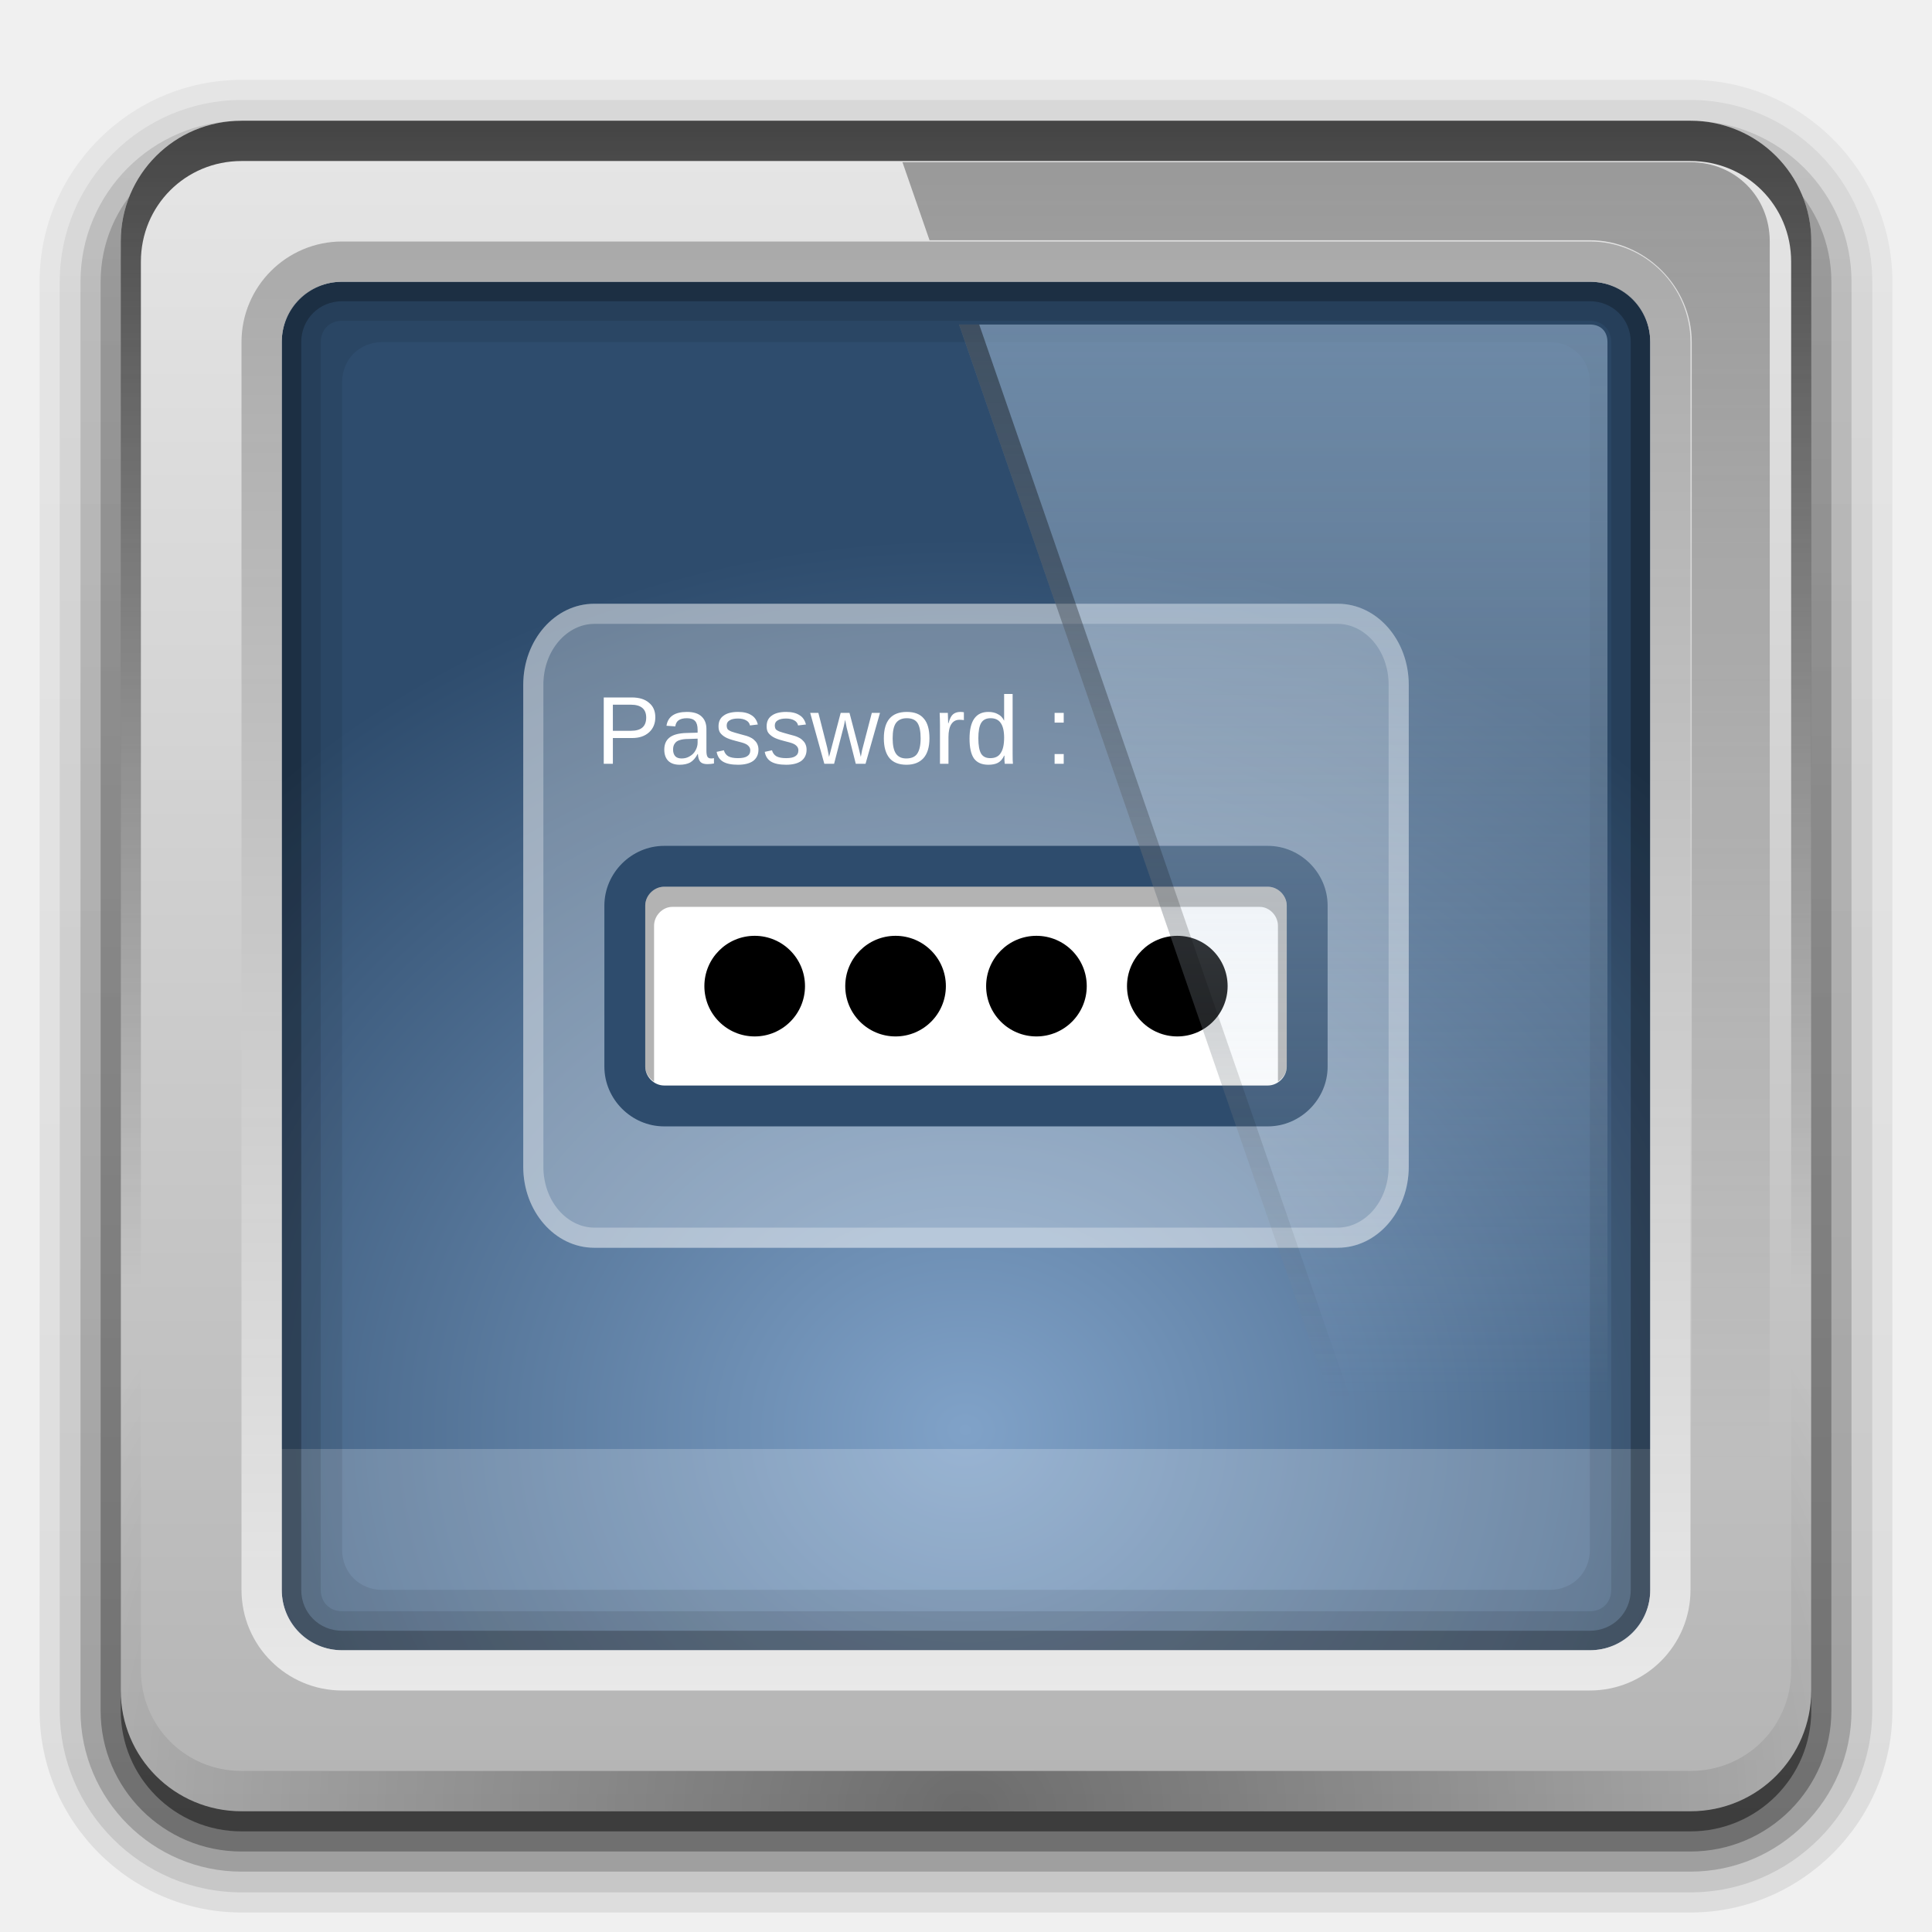
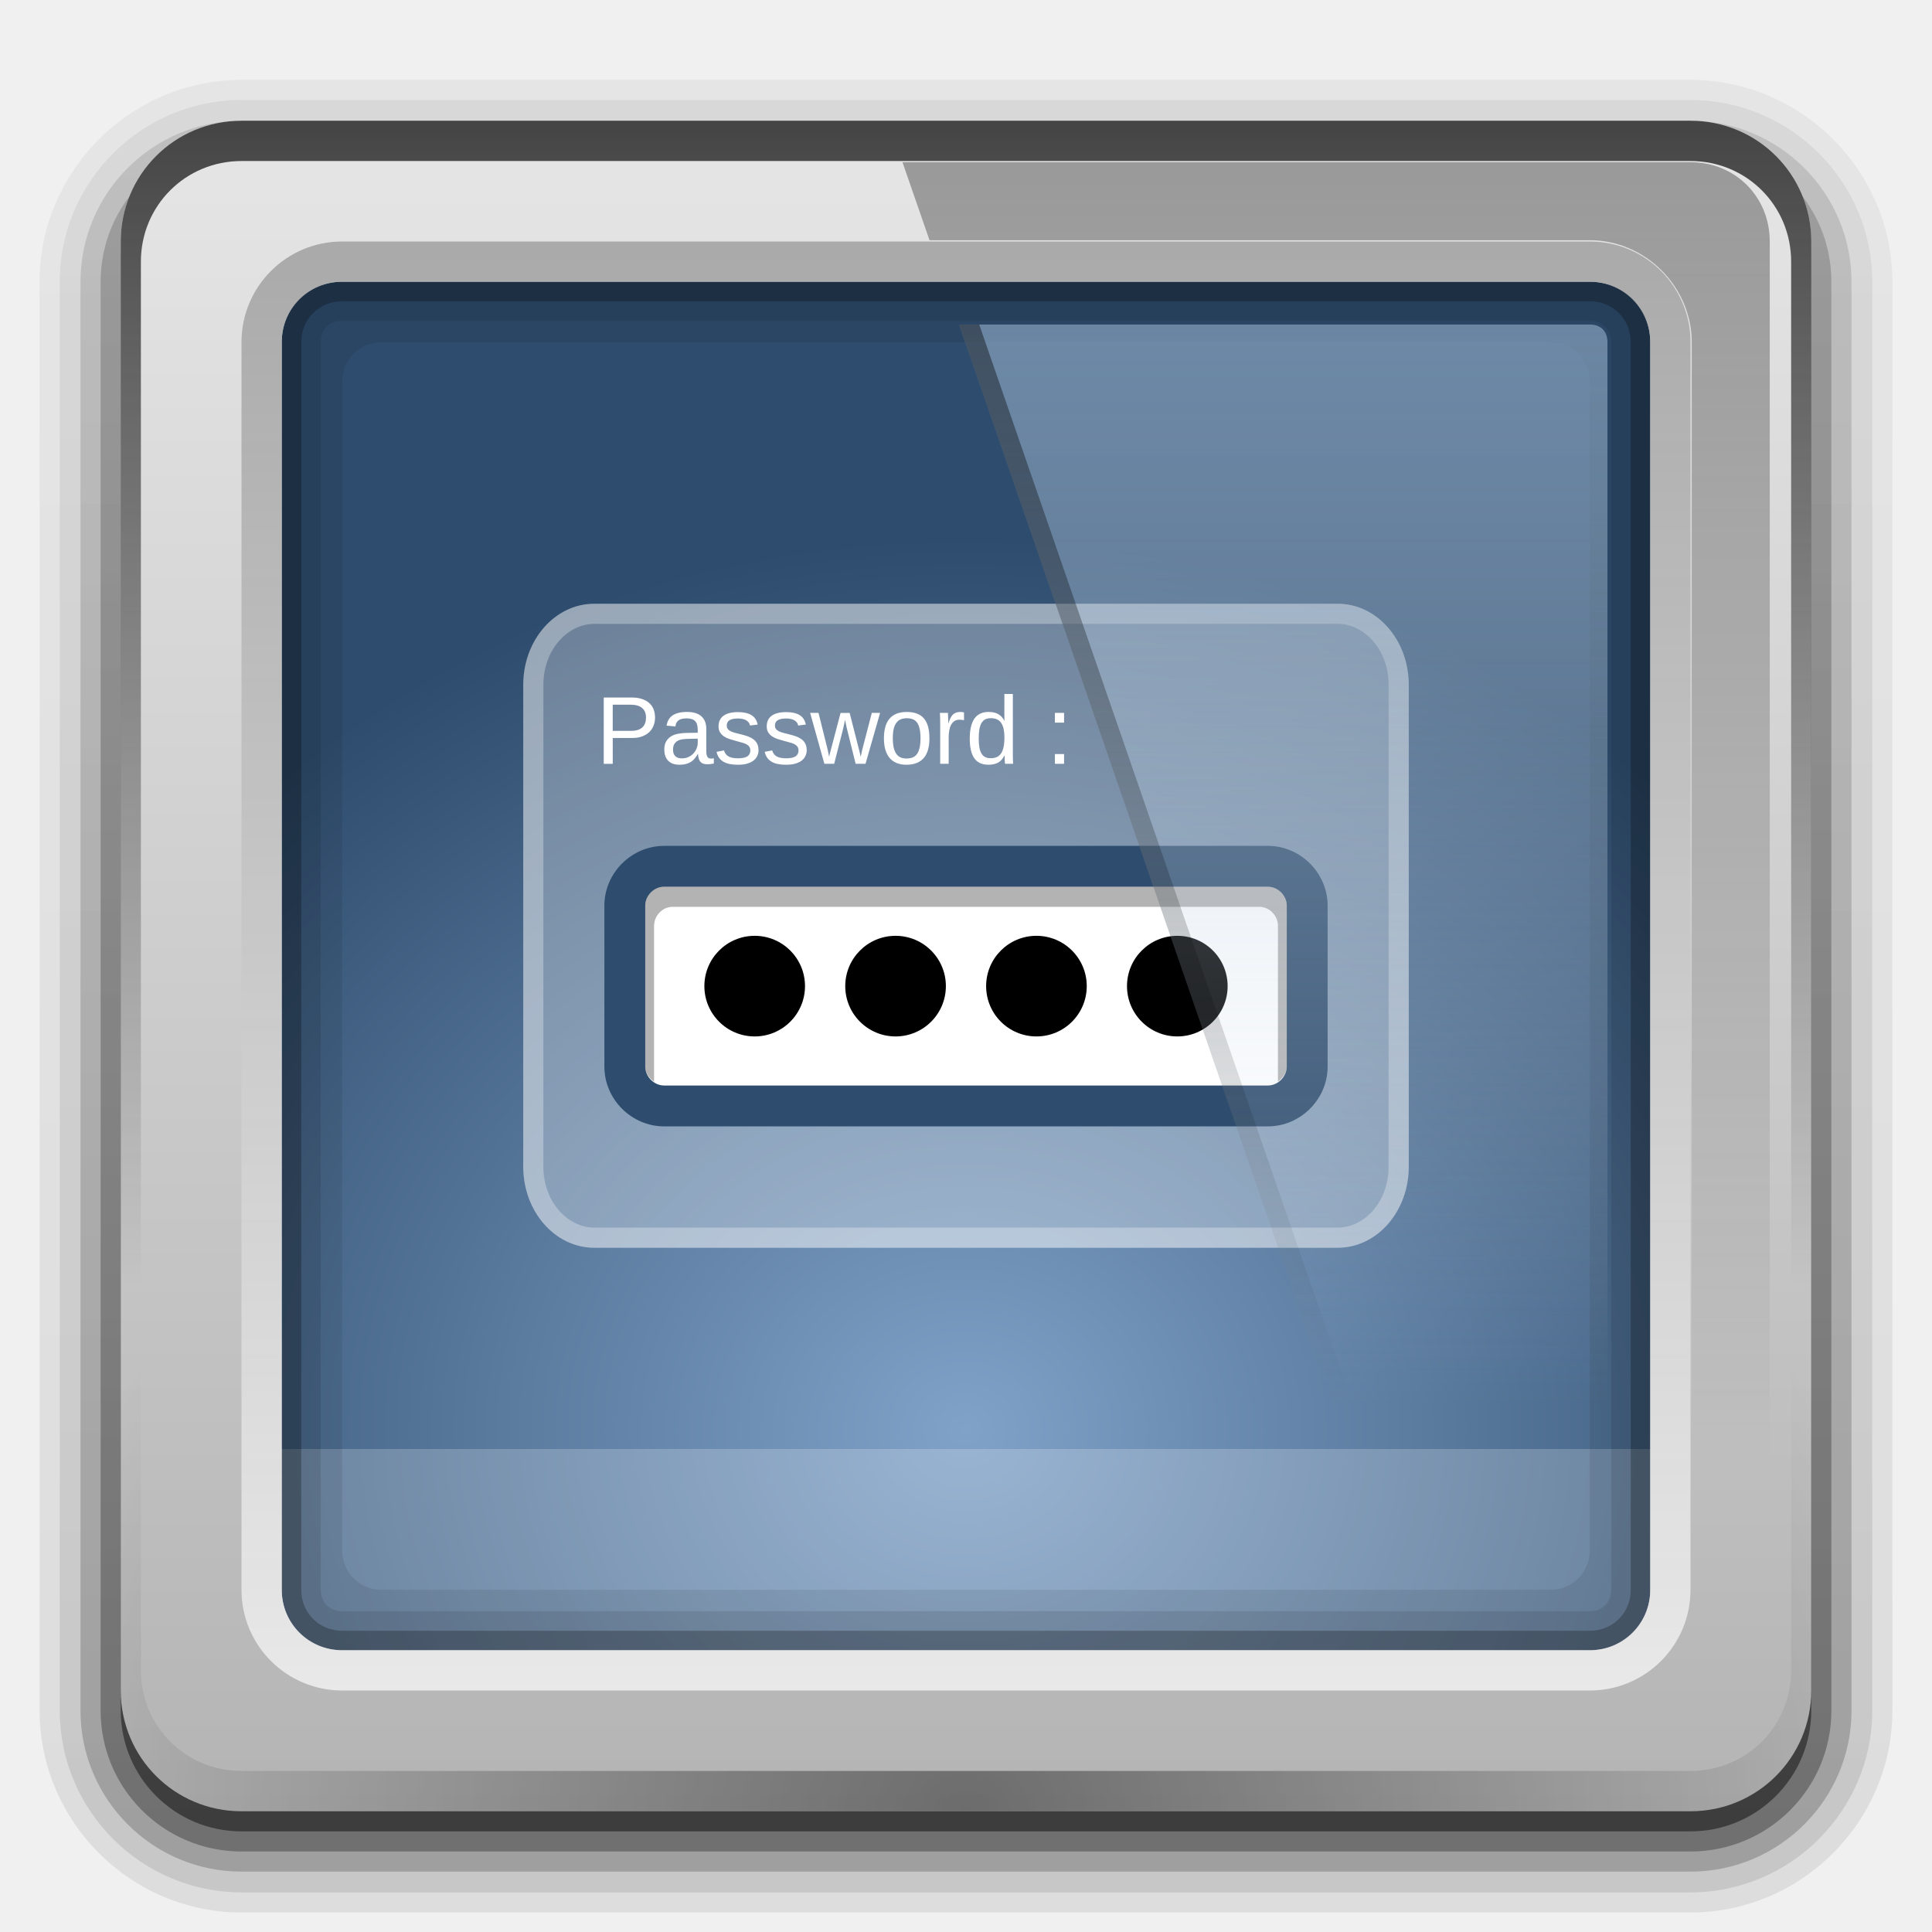
<svg xmlns="http://www.w3.org/2000/svg" xmlns:xlink="http://www.w3.org/1999/xlink" height="96" width="96" version="1.1">
  <defs>
-     <linearGradient id="b" stop-color="#fff">
+     <linearGradient id="d" stop-color="#fff">
      <stop offset="0" />
      <stop stop-opacity="0" offset="1" />
    </linearGradient>
-     <linearGradient id="a" y2="7.016" gradientUnits="userSpaceOnUse" x2="45.448" gradientTransform="matrix(1.0059 0 0 .99417 100 0)" y1="92.54" x1="45.448">
+     <linearGradient id="c" y2="7.016" gradientUnits="userSpaceOnUse" x2="45.448" gradientTransform="matrix(1.0059 0 0 .99417 100 0)" y1="92.54" x1="45.448">
      <stop offset="0" />
      <stop stop-opacity=".588" offset="1" />
    </linearGradient>
    <radialGradient id="g" gradientUnits="userSpaceOnUse" cy="-15.871" cx="56.066" gradientTransform="matrix(-.0022617 -1.2346 1.3856 0 70.085 140.27)" r="35.938">
      <stop stop-color="#80a2c8" offset="0" />
      <stop stop-color="#2e4c6d" offset="1" />
    </radialGradient>
    <radialGradient id="f" gradientUnits="userSpaceOnUse" cy="80.843" cx="47.098" gradientTransform="matrix(1.3113,-5.2817e-8,4.5812e-8,1.1374,-14.662,-10.848)" r="38.957">
      <stop stop-color="#2fc044" offset="0" />
      <stop stop-color="#246d2f" offset="1" />
    </radialGradient>
-     <linearGradient id="p" y2="69.688" xlink:href="#b" gradientUnits="userSpaceOnUse" x2="65.156" y1="16.125" x1="65.156" />
+     <linearGradient id="p" y2="69.688" xlink:href="#d" gradientUnits="userSpaceOnUse" x2="65.156" y1="16.125" x1="65.156" />
    <linearGradient id="o" y2="69.688" gradientUnits="userSpaceOnUse" x2="65.156" y1="16.125" x1="65.156">
      <stop stop-color="#9cb7d2" offset="0" />
      <stop stop-color="#e7edf3" stop-opacity="0" offset="1" />
    </linearGradient>
    <linearGradient id="n" stop-color="#fff" y2="72.766" gradientUnits="userSpaceOnUse" x2="76.451" y1="8.062" x1="76.451">
      <stop offset="0" />
      <stop stop-opacity="0" offset="1" />
    </linearGradient>
    <radialGradient id="e" stop-color="#fff" gradientUnits="userSpaceOnUse" cy="90.172" cx="48" gradientTransform="matrix(1.1573 0 0 .99591 -7.551 .19713)" r="42">
      <stop offset="0" />
      <stop stop-opacity="0" offset="1" />
    </radialGradient>
    <linearGradient id="m" y2="83.295" gradientUnits="userSpaceOnUse" x2="43.179" gradientTransform="matrix(1.0294,0,0,1.0294,-1.4118,-1.4118)" y1="13" x1="43.179">
      <stop stop-color="#919191" offset="0" />
      <stop stop-color="#fdfdfd" offset="1" />
    </linearGradient>
-     <linearGradient id="l" y2="63.893" xlink:href="#b" gradientUnits="userSpaceOnUse" x2="36.357" y1="6" x1="36.357" />
+     <linearGradient id="l" y2="63.893" xlink:href="#d" gradientUnits="userSpaceOnUse" x2="36.357" y1="6" x1="36.357" />
    <linearGradient id="k" y2="5.988" gradientUnits="userSpaceOnUse" x2="48" y1="90" x1="48">
      <stop stop-color="#b4b4b4" offset="0" />
      <stop stop-color="#e6e6e6" offset="1" />
    </linearGradient>
-     <linearGradient id="j" y2="6" xlink:href="#a" gradientUnits="userSpaceOnUse" x2="32.251" gradientTransform="translate(0,1)" y1="90" x1="32.251" />
-     <linearGradient id="i" y2="6" xlink:href="#a" gradientUnits="userSpaceOnUse" x2="32.251" gradientTransform="matrix(1.0238 0 0 1.0119 -1.1429 .929)" y1="90" x1="32.251" />
-     <linearGradient id="h" y2="90.239" xlink:href="#a" gradientUnits="userSpaceOnUse" x2="32.251" gradientTransform="matrix(1.0238,0,0,-1.0119,-1.1429,98.071)" y1="6.132" x1="32.251" />
+     <linearGradient id="j" y2="6" xlink:href="#c" gradientUnits="userSpaceOnUse" x2="32.251" gradientTransform="translate(0,1)" y1="90" x1="32.251" />
+     <linearGradient id="i" y2="6" xlink:href="#c" gradientUnits="userSpaceOnUse" x2="32.251" gradientTransform="matrix(1.0238 0 0 1.0119 -1.1429 .929)" y1="90" x1="32.251" />
+     <linearGradient id="h" y2="90.239" xlink:href="#c" gradientUnits="userSpaceOnUse" x2="32.251" gradientTransform="matrix(1.0238,0,0,-1.0119,-1.1429,98.071)" y1="6.132" x1="32.251" />
  </defs>
  <g fill="url(#h)">
    <path opacity="0.08" d="m12 95.031c-5.511 0-10.031-4.52-10.031-10.031v-71c0-5.511 4.52-10.031 10.031-10.031h72c5.511 0 10.031 4.52 10.031 10.031v71c0 5.511-4.52 10.031-10.031 10.031h-72z" />
-     <path opacity=".1" d="m12 94.031c-4.972 0-9.031-4.06-9.031-9.031v-71c0-4.972 4.06-9.032 9.031-9.032h72c4.972 0 9.031 4.06 9.031 9.031v71c0 4.972-4.06 9.031-9.031 9.031h-72z" />
+     <path opacity=".1" d="m12 94.031c-4.972 0-9.031-4.06-9.031-9.031v-71c0-4.972 4.06-9.031 9.031-9.031h72c4.972 0 9.031 4.06 9.031 9.031v71c0 4.972-4.06 9.031-9.031 9.031h-72z" />
    <path opacity=".2" d="m12 93c-4.409 0-8-3.591-8-8v-71c0-4.409 3.591-8 8-8h72c4.409 0 8 3.591 8 8v71c0 4.409-3.591 8-8 8h-72z" />
  </g>
  <rect opacity=".3" rx="7" ry="7" height="85" width="86" y="7" x="5" fill="url(#i)" />
  <rect opacity=".45" rx="6" ry="6" height="84" width="84" y="7" x="6" fill="url(#j)" />
  <rect rx="5.853" ry="6.173" height="78.516" width="77.915" y="8.254" x="8.141" fill="url(#f)" />
  <path d="m83.937 83.875v-71.869h-71.94v71.869h71.94z" fill="url(#g)" />
  <g fill="#fff">
    <rect opacity=".2" height="10" width="72" y="72" x="12" />
    <rect opacity=".3" rx="3.52" ry="4.023" height="32" width="44" y="30" x="26" />
    <rect rx="2" ry="2" height="12" width="34" y="43" x="31" />
  </g>
  <path d="m33 42.031c-1.621 0-2.969 1.348-2.969 2.969v8c0 1.621 1.348 2.969 2.969 2.969h30c1.621 0 2.969-1.348 2.969-2.969v-8c0-1.621-1.348-2.969-2.969-2.969h-30zm0 2.031h30c0.501 0 0.938 0.437 0.938 0.938v8c0 0.501-0.437 0.938-0.938 0.938h-30c-0.501 0-0.938-0.437-0.938-0.938v-8c0-0.501 0.437-0.938 0.938-0.938z" fill="#2e4c6d" />
  <path opacity=".3" d="m33 44.062c-0.501 0-0.938 0.437-0.938 0.938v8c0 0.31 0.191 0.577 0.438 0.75v-7.75c0-0.501 0.421-0.938 0.906-0.938h29.188c0.485 0 0.906 0.437 0.906 0.938v7.75c0.246-0.173 0.438-0.44 0.438-0.75v-8c0-0.501-0.437-0.938-0.938-0.938h-30z" />
  <path d="m40 49a2.5 2.5 0 1 1 -5 0 2.5 2.5 0 1 1 5 0z" />
  <path d="m47 49a2.5 2.5 0 1 1 -5 0 2.5 2.5 0 1 1 5 0z" />
  <path d="m54 49a2.5 2.5 0 1 1 -5 0 2.5 2.5 0 1 1 5 0z" />
  <path d="m61 49a2.5 2.5 0 1 1 -5 0 2.5 2.5 0 1 1 5 0z" />
+   <g fill="#fff">
+     <path d="m32.549 35.65c-0 0.143-0.024 0.277-0.072 0.402-0.047 0.123-0.118 0.231-0.213 0.323-0.094 0.09-0.211 0.162-0.353 0.215-0.142 0.053-0.307 0.08-0.496 0.08h-0.968v1.284h-0.447v-3.295h1.387c0.195 0 0.365 0.024 0.51 0.072 0.145 0.047 0.266 0.114 0.362 0.201 0.097 0.086 0.169 0.19 0.217 0.313 0.048 0.122 0.072 0.256 0.072 0.405m-0.449 0.005c-0-0.209-0.064-0.367-0.192-0.475-0.128-0.109-0.32-0.164-0.575-0.164h-0.886v1.3h0.905c0.257 0 0.446-0.057 0.566-0.171 0.122-0.114 0.182-0.277 0.182-0.491" />
+     <path d="m33.774 38c-0.254 0-0.445-0.067-0.573-0.201-0.128-0.134-0.192-0.318-0.192-0.552 0-0.167 0.031-0.303 0.094-0.409 0.064-0.108 0.147-0.192 0.248-0.253 0.103-0.061 0.22-0.103 0.351-0.126 0.131-0.023 0.264-0.037 0.4-0.04l0.568-0.009v-0.138c-0-0.104-0.011-0.193-0.033-0.267-0.022-0.073-0.055-0.133-0.101-0.178-0.045-0.045-0.102-0.078-0.171-0.098-0.067-0.022-0.147-0.033-0.238-0.033-0.081 0-0.154 0.006-0.22 0.019-0.065 0.011-0.122 0.032-0.171 0.063-0.048 0.03-0.087 0.071-0.117 0.124-0.03 0.051-0.049 0.117-0.058 0.196l-0.44-0.04c0.016-0.1 0.045-0.191 0.089-0.274 0.044-0.084 0.105-0.157 0.185-0.217 0.081-0.061 0.182-0.108 0.302-0.14 0.122-0.034 0.268-0.051 0.44-0.051 0.318 0 0.557 0.073 0.718 0.22 0.161 0.145 0.241 0.355 0.241 0.631v1.09c-0 0.125 0.016 0.219 0.049 0.283 0.033 0.062 0.095 0.094 0.187 0.094 0.023 0 0.047-0.002 0.07-0.005 0.023-0.003 0.046-0.007 0.068-0.012v0.262c-0.053 0.012-0.106 0.022-0.159 0.028-0.051 0.006-0.107 0.009-0.166 0.009-0.08 0-0.148-0.01-0.206-0.03-0.056-0.022-0.102-0.054-0.138-0.096-0.036-0.044-0.063-0.097-0.082-0.159-0.019-0.064-0.03-0.138-0.035-0.222h-0.014c-0.045 0.081-0.095 0.154-0.15 0.22-0.053 0.065-0.115 0.122-0.187 0.168-0.072 0.045-0.154 0.08-0.246 0.105-0.09 0.025-0.195 0.037-0.313 0.037m0.096-0.316c0.134 0 0.251-0.024 0.351-0.072 0.101-0.05 0.185-0.113 0.25-0.189 0.067-0.076 0.117-0.16 0.15-0.25 0.033-0.09 0.049-0.177 0.049-0.26v-0.208l-0.461 0.009c-0.103 0.002-0.201 0.009-0.295 0.023-0.092 0.012-0.173 0.038-0.243 0.077s-0.126 0.094-0.168 0.164c-0.041 0.07-0.061 0.162-0.061 0.276 0 0.137 0.037 0.243 0.11 0.318 0.075 0.075 0.181 0.112 0.318 0.112" />
+     <path d="m37.693 37.254c-0 0.118-0.023 0.224-0.07 0.318-0.045 0.092-0.111 0.17-0.199 0.234-0.087 0.062-0.195 0.111-0.323 0.145-0.126 0.033-0.271 0.049-0.435 0.049-0.147 0-0.279-0.012-0.398-0.035-0.117-0.022-0.22-0.058-0.309-0.108-0.088-0.05-0.163-0.115-0.224-0.196-0.059-0.083-0.103-0.183-0.131-0.302l0.372-0.072c0.036 0.136 0.11 0.235 0.222 0.299 0.112 0.062 0.268 0.094 0.468 0.094 0.09 0 0.173-0.006 0.248-0.019 0.076-0.012 0.142-0.034 0.196-0.063 0.055-0.031 0.097-0.072 0.126-0.122 0.031-0.051 0.047-0.115 0.047-0.189-0-0.076-0.018-0.139-0.054-0.187-0.036-0.05-0.086-0.091-0.15-0.124s-0.142-0.061-0.234-0.084c-0.09-0.025-0.19-0.052-0.299-0.082-0.101-0.026-0.202-0.056-0.302-0.089-0.1-0.033-0.19-0.076-0.271-0.129-0.08-0.055-0.144-0.122-0.194-0.201s-0.075-0.179-0.075-0.299c0-0.231 0.082-0.406 0.246-0.526 0.165-0.122 0.405-0.182 0.72-0.182 0.279 0 0.5 0.049 0.664 0.147 0.165 0.098 0.27 0.256 0.313 0.472l-0.379 0.047c-0.014-0.065-0.04-0.12-0.077-0.164-0.037-0.045-0.083-0.081-0.136-0.108-0.053-0.028-0.113-0.048-0.18-0.058-0.065-0.012-0.134-0.019-0.206-0.019-0.19 0-0.33 0.029-0.421 0.087-0.09 0.058-0.136 0.145-0.136 0.262-0 0.069 0.016 0.125 0.049 0.171 0.034 0.044 0.081 0.081 0.14 0.112 0.061 0.03 0.133 0.056 0.217 0.08 0.084 0.022 0.177 0.045 0.278 0.07 0.067 0.017 0.136 0.036 0.206 0.056 0.07 0.019 0.138 0.042 0.203 0.07 0.067 0.026 0.129 0.058 0.187 0.096 0.059 0.036 0.111 0.08 0.154 0.131 0.044 0.051 0.078 0.111 0.103 0.18 0.026 0.069 0.04 0.148 0.04 0.238" />
+     <path d="m40.087 37.254c-0 0.118-0.023 0.224-0.07 0.318-0.045 0.092-0.111 0.17-0.199 0.234-0.087 0.062-0.195 0.111-0.323 0.145-0.126 0.033-0.271 0.049-0.435 0.049-0.147 0-0.279-0.012-0.398-0.035-0.117-0.022-0.22-0.058-0.309-0.108-0.088-0.05-0.163-0.115-0.224-0.196-0.059-0.083-0.103-0.183-0.131-0.302l0.372-0.072c0.036 0.136 0.11 0.235 0.222 0.299 0.112 0.062 0.268 0.094 0.468 0.094 0.09 0 0.173-0.006 0.248-0.019 0.076-0.012 0.142-0.034 0.196-0.063 0.055-0.031 0.097-0.072 0.126-0.122 0.031-0.051 0.047-0.115 0.047-0.189-0-0.076-0.018-0.139-0.054-0.187-0.036-0.05-0.086-0.091-0.15-0.124s-0.142-0.061-0.234-0.084c-0.09-0.025-0.19-0.052-0.299-0.082-0.101-0.026-0.202-0.056-0.302-0.089-0.1-0.033-0.19-0.076-0.271-0.129-0.08-0.055-0.144-0.122-0.194-0.201s-0.075-0.179-0.075-0.299c-0-0.231 0.082-0.406 0.246-0.526 0.165-0.122 0.405-0.182 0.72-0.182 0.279 0 0.5 0.049 0.664 0.147 0.165 0.098 0.27 0.256 0.313 0.472l-0.379 0.047c-0.014-0.065-0.04-0.12-0.077-0.164-0.037-0.045-0.083-0.081-0.136-0.108-0.053-0.028-0.113-0.048-0.18-0.058-0.065-0.012-0.134-0.019-0.206-0.019-0.19 0-0.33 0.029-0.421 0.087-0.09 0.058-0.136 0.145-0.136 0.262-0 0.069 0.016 0.125 0.049 0.171 0.034 0.044 0.081 0.081 0.14 0.112 0.061 0.03 0.133 0.056 0.217 0.08 0.084 0.022 0.177 0.045 0.278 0.07 0.067 0.017 0.136 0.036 0.206 0.056 0.07 0.019 0.138 0.042 0.203 0.07 0.067 0.026 0.129 0.058 0.187 0.096 0.059 0.036 0.111 0.08 0.154 0.131 0.044 0.051 0.078 0.111 0.103 0.18 0.026 0.069 0.04 0.148 0.04 0.238" />
+     <path d="m43.005 37.953h-0.489l-0.404-1.632c-0.012-0.042-0.026-0.094-0.04-0.157-0.012-0.062-0.025-0.123-0.037-0.182-0.016-0.069-0.03-0.14-0.044-0.213-0.014 0.07-0.029 0.14-0.044 0.208-0.012 0.059-0.026 0.121-0.042 0.185-0.014 0.064-0.027 0.12-0.04 0.168l-0.416 1.623h-0.486l-0.708-2.53h0.416l0.428 1.719c0.011 0.036 0.022 0.08 0.033 0.133 0.011 0.051 0.022 0.102 0.033 0.152 0.011 0.058 0.023 0.117 0.035 0.178 0.012-0.059 0.026-0.117 0.04-0.173 0.012-0.048 0.025-0.097 0.037-0.147s0.023-0.091 0.033-0.124l0.458-1.737h0.451l0.442 1.737c0.011 0.041 0.023 0.087 0.035 0.138 0.012 0.051 0.024 0.1 0.035 0.145 0.012 0.053 0.025 0.107 0.037 0.161 0.012-0.059 0.025-0.117 0.037-0.173 0.011-0.048 0.022-0.098 0.033-0.15 0.012-0.053 0.024-0.1 0.035-0.14l0.447-1.719h0.412l-0.725 2.53" />
+     <path d="m46.183 36.686c-0 0.443-0.097 0.772-0.292 0.989-0.195 0.217-0.478 0.325-0.849 0.325-0.176 0-0.334-0.026-0.472-0.08-0.139-0.053-0.256-0.134-0.353-0.243-0.095-0.109-0.168-0.246-0.22-0.409-0.05-0.165-0.075-0.359-0.075-0.582 0-0.873 0.378-1.309 1.134-1.309 0.196 0 0.366 0.027 0.507 0.082 0.143 0.055 0.26 0.136 0.351 0.246 0.092 0.109 0.16 0.246 0.203 0.409 0.044 0.164 0.065 0.355 0.065 0.573m-0.442 0c-0-0.196-0.016-0.359-0.047-0.486-0.03-0.128-0.074-0.23-0.133-0.306-0.058-0.076-0.129-0.129-0.213-0.159-0.084-0.031-0.179-0.047-0.285-0.047-0.108 0-0.205 0.016-0.292 0.049-0.086 0.031-0.159 0.086-0.22 0.164-0.061 0.076-0.108 0.178-0.14 0.306-0.031 0.128-0.047 0.288-0.047 0.479-0 0.196 0.017 0.359 0.051 0.489 0.034 0.128 0.081 0.23 0.14 0.306 0.061 0.076 0.132 0.13 0.213 0.161 0.083 0.031 0.172 0.047 0.269 0.047 0.108 0 0.205-0.015 0.292-0.044 0.087-0.031 0.161-0.085 0.222-0.161 0.061-0.076 0.108-0.179 0.14-0.309 0.033-0.129 0.049-0.292 0.049-0.489" />
+     <path d="m46.718 37.953v-1.941c0-0.053-0.001-0.107-0.002-0.161 0-0.056-0.001-0.11-0.002-0.161-0.002-0.051-0.003-0.1-0.005-0.145-0.002-0.045-0.003-0.086-0.005-0.122h0.398c0.002 0.036 0.003 0.077 0.005 0.124 0.003 0.045 0.005 0.092 0.007 0.14 0.003 0.048 0.005 0.095 0.005 0.14 0.002 0.044 0.002 0.081 0.002 0.112h0.009c0.03-0.097 0.061-0.18 0.094-0.25 0.034-0.072 0.074-0.13 0.119-0.175 0.045-0.047 0.099-0.081 0.161-0.103 0.062-0.023 0.138-0.035 0.227-0.035 0.034 0 0.067 0.003 0.098 0.009 0.031 0.005 0.055 0.009 0.072 0.014v0.386c-0.028-0.008-0.061-0.013-0.098-0.016-0.037-0.005-0.08-0.007-0.126-0.007-0.097 0-0.179 0.022-0.248 0.065-0.067 0.044-0.122 0.104-0.166 0.182-0.042 0.076-0.073 0.168-0.094 0.276-0.02 0.106-0.03 0.222-0.03 0.348v1.319h-0.421" />
+     <path d="m49.905 37.546c-0.078 0.162-0.182 0.278-0.311 0.348-0.128 0.07-0.287 0.105-0.477 0.105-0.32 0-0.555-0.108-0.706-0.323-0.15-0.215-0.224-0.541-0.224-0.977-0-0.882 0.31-1.323 0.931-1.323 0.192 0 0.352 0.035 0.479 0.105 0.128 0.07 0.231 0.182 0.309 0.334h0.005c-0-0.016-0.001-0.04-0.002-0.072-0-0.034-0.001-0.069-0.002-0.105-0-0.037-0-0.072 0-0.105-0-0.033-0-0.056 0-0.07v-0.98h0.421v2.949c-0 0.061-0 0.119 0 0.175 0.002 0.056 0.003 0.108 0.005 0.154 0.002 0.047 0.003 0.087 0.005 0.122 0.002 0.033 0.003 0.056 0.005 0.07h-0.402c-0.003-0.016-0.006-0.037-0.009-0.065-0.002-0.03-0.004-0.063-0.007-0.101-0.002-0.037-0.003-0.076-0.005-0.117-0.002-0.042-0.002-0.083-0.002-0.124h-0.009m-1.277-0.86c-0 0.175 0.011 0.324 0.033 0.449 0.022 0.125 0.057 0.228 0.105 0.309 0.048 0.08 0.11 0.138 0.185 0.175s0.166 0.056 0.274 0.056c0.111 0 0.208-0.018 0.292-0.054 0.086-0.036 0.157-0.094 0.213-0.173 0.058-0.081 0.101-0.186 0.131-0.316 0.03-0.129 0.044-0.288 0.044-0.475-0-0.179-0.015-0.33-0.044-0.454-0.03-0.125-0.073-0.225-0.131-0.302-0.058-0.076-0.129-0.131-0.213-0.164-0.083-0.034-0.178-0.051-0.288-0.051-0.103 0-0.192 0.018-0.267 0.054-0.075 0.036-0.137 0.094-0.187 0.173s-0.087 0.183-0.112 0.311c-0.023 0.126-0.035 0.28-0.035 0.461" />
+     <path d="m52.417 35.907v-0.484h0.456v0.484h-0.456m0 2.046v-0.484h0.456v0.484h-0.456" />
+   </g>
  <path opacity="0.08" d="m19 13c-3.289 0-6 2.711-6 6v58c0 3.289 2.711 6 6 6h58c3.289 0 6-2.711 6-6v-58c0-3.289-2.711-6-6-6h-58zm0 4h58c1.143 0 2 0.857 2 2v58c0 1.143-0.857 2-2 2h-58c-1.143 0-2-0.857-2-2v-58c0-1.143 0.857-2 2-2z" />
  <path opacity=".3" d="m29.531 30c-1.95 0-3.531 1.803-3.531 4.031v23.938c0 2.228 1.581 4.031 3.531 4.031h36.938c1.95 0 3.531-1.803 3.531-4.031v-23.938c0-2.228-1.581-4.031-3.531-4.031h-36.938zm0 1h36.938c1.327 0 2.531 1.281 2.531 3.031v23.938c0 1.75-1.204 3.031-2.531 3.031h-36.938c-1.327 0-2.531-1.281-2.531-3.031v-23.938c0-1.75 1.204-3.031 2.531-3.031z" fill="#fff" />
-   <path opacity=".1" style="color:#000000" d="m17 14c-1.662 0-3 1.338-3 3v62c0 1.662 1.338 3 3 3h62c1.662 0 3-1.338 3-3v-62c0-1.662-1.338-3-3-3h-62zm0 1.938h62c0.618 0 1.062 0.444 1.062 1.062v62c0 0.618-0.444 1.062-1.062 1.062h-62c-0.618 0-1.062-0.444-1.062-1.062v-62c0-0.618 0.444-1.062 1.062-1.062z" />
-   <path opacity=".25" style="color:#000000" d="m17 14c-1.662 0-3 1.338-3 3v62c0 1.662 1.338 3 3 3h62c1.662 0 3-1.338 3-3v-62c0-1.662-1.338-3-3-3h-62zm0 0.969h62c1.14 0 2.031 0.891 2.031 2.031v62c0 1.14-0.891 2.031-2.031 2.031h-62c-1.14 0-2.031-0.891-2.031-2.031v-62c0-1.14 0.891-2.031 2.031-2.031z" />
+   <path opacity=".1" style="color:#000000;enable-background:accumulate" d="m17 14c-1.662 0-3 1.338-3 3v62c0 1.662 1.338 3 3 3h62c1.662 0 3-1.338 3-3v-62c0-1.662-1.338-3-3-3h-62zm0 1.938h62c0.618 0 1.062 0.444 1.062 1.062v62c0 0.618-0.444 1.062-1.062 1.062h-62c-0.618 0-1.062-0.444-1.062-1.062v-62c0-0.618 0.444-1.062 1.062-1.062z" />
+   <path opacity=".25" style="color:#000000;enable-background:accumulate" d="m17 14c-1.662 0-3 1.338-3 3v62c0 1.662 1.338 3 3 3h62c1.662 0 3-1.338 3-3v-62c0-1.662-1.338-3-3-3h-62zm0 0.969h62c1.14 0 2.031 0.891 2.031 2.031v62c0 1.14-0.891 2.031-2.031 2.031h-62c-1.14 0-2.031-0.891-2.031-2.031v-62c0-1.14 0.891-2.031 2.031-2.031z" />
  <path d="m12 6c-3.324 0-6 2.676-6 6v72c0 3.324 2.676 6 6 6h72c3.324 0 6-2.676 6-6v-72c0-3.324-2.676-6-6-6h-72zm5 8h62c1.684 0 3 1.316 3 3v62c0 1.684-1.316 3-3 3h-62c-1.684 0-3-1.316-3-3v-62c0-1.684 1.316-3 3-3z" fill="url(#k)" />
  <path opacity=".7" d="m12 6c-3.324 0-6 2.676-6 6v72c0 0.335 0.041 0.651 0.094 0.969 0.049 0.296 0.097 0.597 0.188 0.875 0.01 0.03 0.021 0.064 0.031 0.094 0.099 0.288 0.235 0.547 0.375 0.812 0.145 0.274 0.316 0.536 0.5 0.781 0.184 0.246 0.374 0.473 0.594 0.688 0.44 0.428 0.943 0.815 1.5 1.094 0.279 0.14 0.573 0.247 0.875 0.344-0.256-0.1-0.487-0.236-0.719-0.375-0.007-0.004-0.024 0.004-0.031 0-0.032-0.019-0.062-0.042-0.094-0.062-0.12-0.077-0.231-0.164-0.344-0.25-0.106-0.081-0.213-0.161-0.313-0.25-0.178-0.162-0.347-0.346-0.5-0.531-0.107-0.131-0.218-0.266-0.312-0.407-0.025-0.038-0.038-0.086-0.063-0.125-0.065-0.103-0.13-0.204-0.187-0.312-0.101-0.195-0.206-0.416-0.281-0.625-0.008-0.022-0.024-0.041-0.031-0.063-0.032-0.092-0.036-0.187-0.062-0.281-0.03-0.107-0.07-0.203-0.094-0.313-0.073-0.341-0.125-0.698-0.125-1.062v-72c0-2.782 2.218-5 5-5h72c2.782 0 5 2.218 5 5v72c0 0.364-0.052 0.721-0.125 1.062-0.044 0.207-0.088 0.398-0.156 0.594-0.008 0.022-0.023 0.041-0.031 0.062-0.063 0.174-0.138 0.367-0.219 0.531-0.042 0.083-0.079 0.17-0.125 0.25-0.055 0.097-0.127 0.188-0.188 0.281-0.094 0.141-0.205 0.276-0.312 0.406-0.143 0.174-0.303 0.347-0.469 0.5-0.011 0.01-0.02 0.021-0.031 0.031-0.138 0.126-0.285 0.234-0.438 0.344-0.103 0.073-0.204 0.153-0.312 0.219-0.007 0.004-0.024-0.004-0.031 0-0.232 0.139-0.463 0.275-0.719 0.375 0.302-0.097 0.596-0.204 0.875-0.344 0.557-0.279 1.06-0.666 1.5-1.094 0.22-0.214 0.409-0.442 0.594-0.688s0.355-0.508 0.5-0.781c0.14-0.265 0.276-0.525 0.375-0.812 0.01-0.031 0.021-0.063 0.031-0.094 0.09-0.278 0.139-0.579 0.188-0.875 0.053-0.318 0.094-0.634 0.094-0.969v-72c0-3.324-2.676-6-6-6h-72z" fill="url(#l)" />
  <rect stroke-linejoin="round" stroke-opacity=".7" rx="4" ry="4" height="70" width="70" stroke="url(#m)" stroke-linecap="square" y="13" x="13" stroke-width="2" fill="none" />
  <path opacity=".4" d="m12 90c-3.324 0-6-2.676-6-6v-72c0-0.335 0.041-0.651 0.094-0.969 0.049-0.296 0.097-0.597 0.188-0.875 0.01-0.03 0.021-0.063 0.031-0.094 0.099-0.287 0.235-0.547 0.375-0.812 0.145-0.274 0.316-0.536 0.5-0.781 0.184-0.246 0.374-0.473 0.594-0.688 0.44-0.428 0.943-0.815 1.5-1.094 0.279-0.14 0.574-0.247 0.875-0.344-0.256 0.1-0.486 0.236-0.719 0.375-0.007 0.004-0.024-0.004-0.031 0-0.032 0.019-0.062 0.043-0.094 0.062-0.12 0.077-0.231 0.164-0.344 0.25-0.106 0.081-0.213 0.161-0.312 0.25-0.178 0.161-0.347 0.345-0.5 0.531-0.107 0.13-0.218 0.265-0.312 0.406-0.025 0.038-0.038 0.086-0.063 0.125-0.065 0.103-0.13 0.204-0.187 0.312-0.101 0.195-0.206 0.416-0.281 0.625-0.008 0.022-0.024 0.041-0.031 0.063-0.032 0.092-0.036 0.187-0.062 0.281-0.03 0.107-0.07 0.203-0.094 0.312-0.073 0.342-0.125 0.699-0.125 1.062v72c0 2.782 2.218 5 5 5h72c2.782 0 5-2.218 5-5v-72c0-0.364-0.052-0.721-0.125-1.062-0.044-0.207-0.088-0.398-0.156-0.594-0.008-0.022-0.024-0.041-0.031-0.063-0.063-0.174-0.139-0.367-0.219-0.531-0.042-0.083-0.079-0.17-0.125-0.25-0.055-0.097-0.127-0.188-0.188-0.281-0.094-0.141-0.205-0.276-0.312-0.406-0.143-0.174-0.303-0.347-0.469-0.5-0.011-0.01-0.02-0.021-0.031-0.031-0.139-0.126-0.285-0.234-0.438-0.344-0.102-0.073-0.204-0.153-0.312-0.219-0.007-0.004-0.024 0.004-0.031 0-0.232-0.139-0.463-0.275-0.719-0.375 0.302 0.097 0.596 0.204 0.875 0.344 0.557 0.279 1.06 0.666 1.5 1.094 0.22 0.214 0.409 0.442 0.594 0.688s0.355 0.508 0.5 0.781c0.14 0.265 0.276 0.525 0.375 0.812 0.01 0.031 0.021 0.063 0.031 0.094 0.09 0.278 0.139 0.579 0.188 0.875 0.053 0.318 0.094 0.634 0.094 0.969v72c0 3.324-2.676 6-6 6h-72z" fill="url(#e)" />
  <g fill-rule="evenodd">
    <path opacity="0.33" d="m44.844 8.062 1.344 3.875h32.812c2.754 0 5.062 2.308 5.062 5.062v62c0 2.754-2.308 5.062-5.062 5.062h-7.875l1.344 3.875h11.531c2.222 0 3.938-1.716 3.938-3.938v-72c0-2.222-1.716-3.938-3.938-3.938h-39.156z" fill="url(#n)" />
    <path opacity="0.57" d="m47.656 16.125 22.031 63.75h9.312c0.539 0 0.875-0.336 0.875-0.875v-62c0-0.539-0.336-0.875-0.875-0.875h-31.344z" fill="url(#o)" />
    <path opacity="0.41" d="m47.656 16.125 22.031 63.75h1l-22.031-63.75h-1z" fill="url(#p)" />
  </g>
-   <text font-size="4.789px" y="37.953" x="29.608" font-family="Liberation Sans" fill="#ffffff">Password :</text>
</svg>
